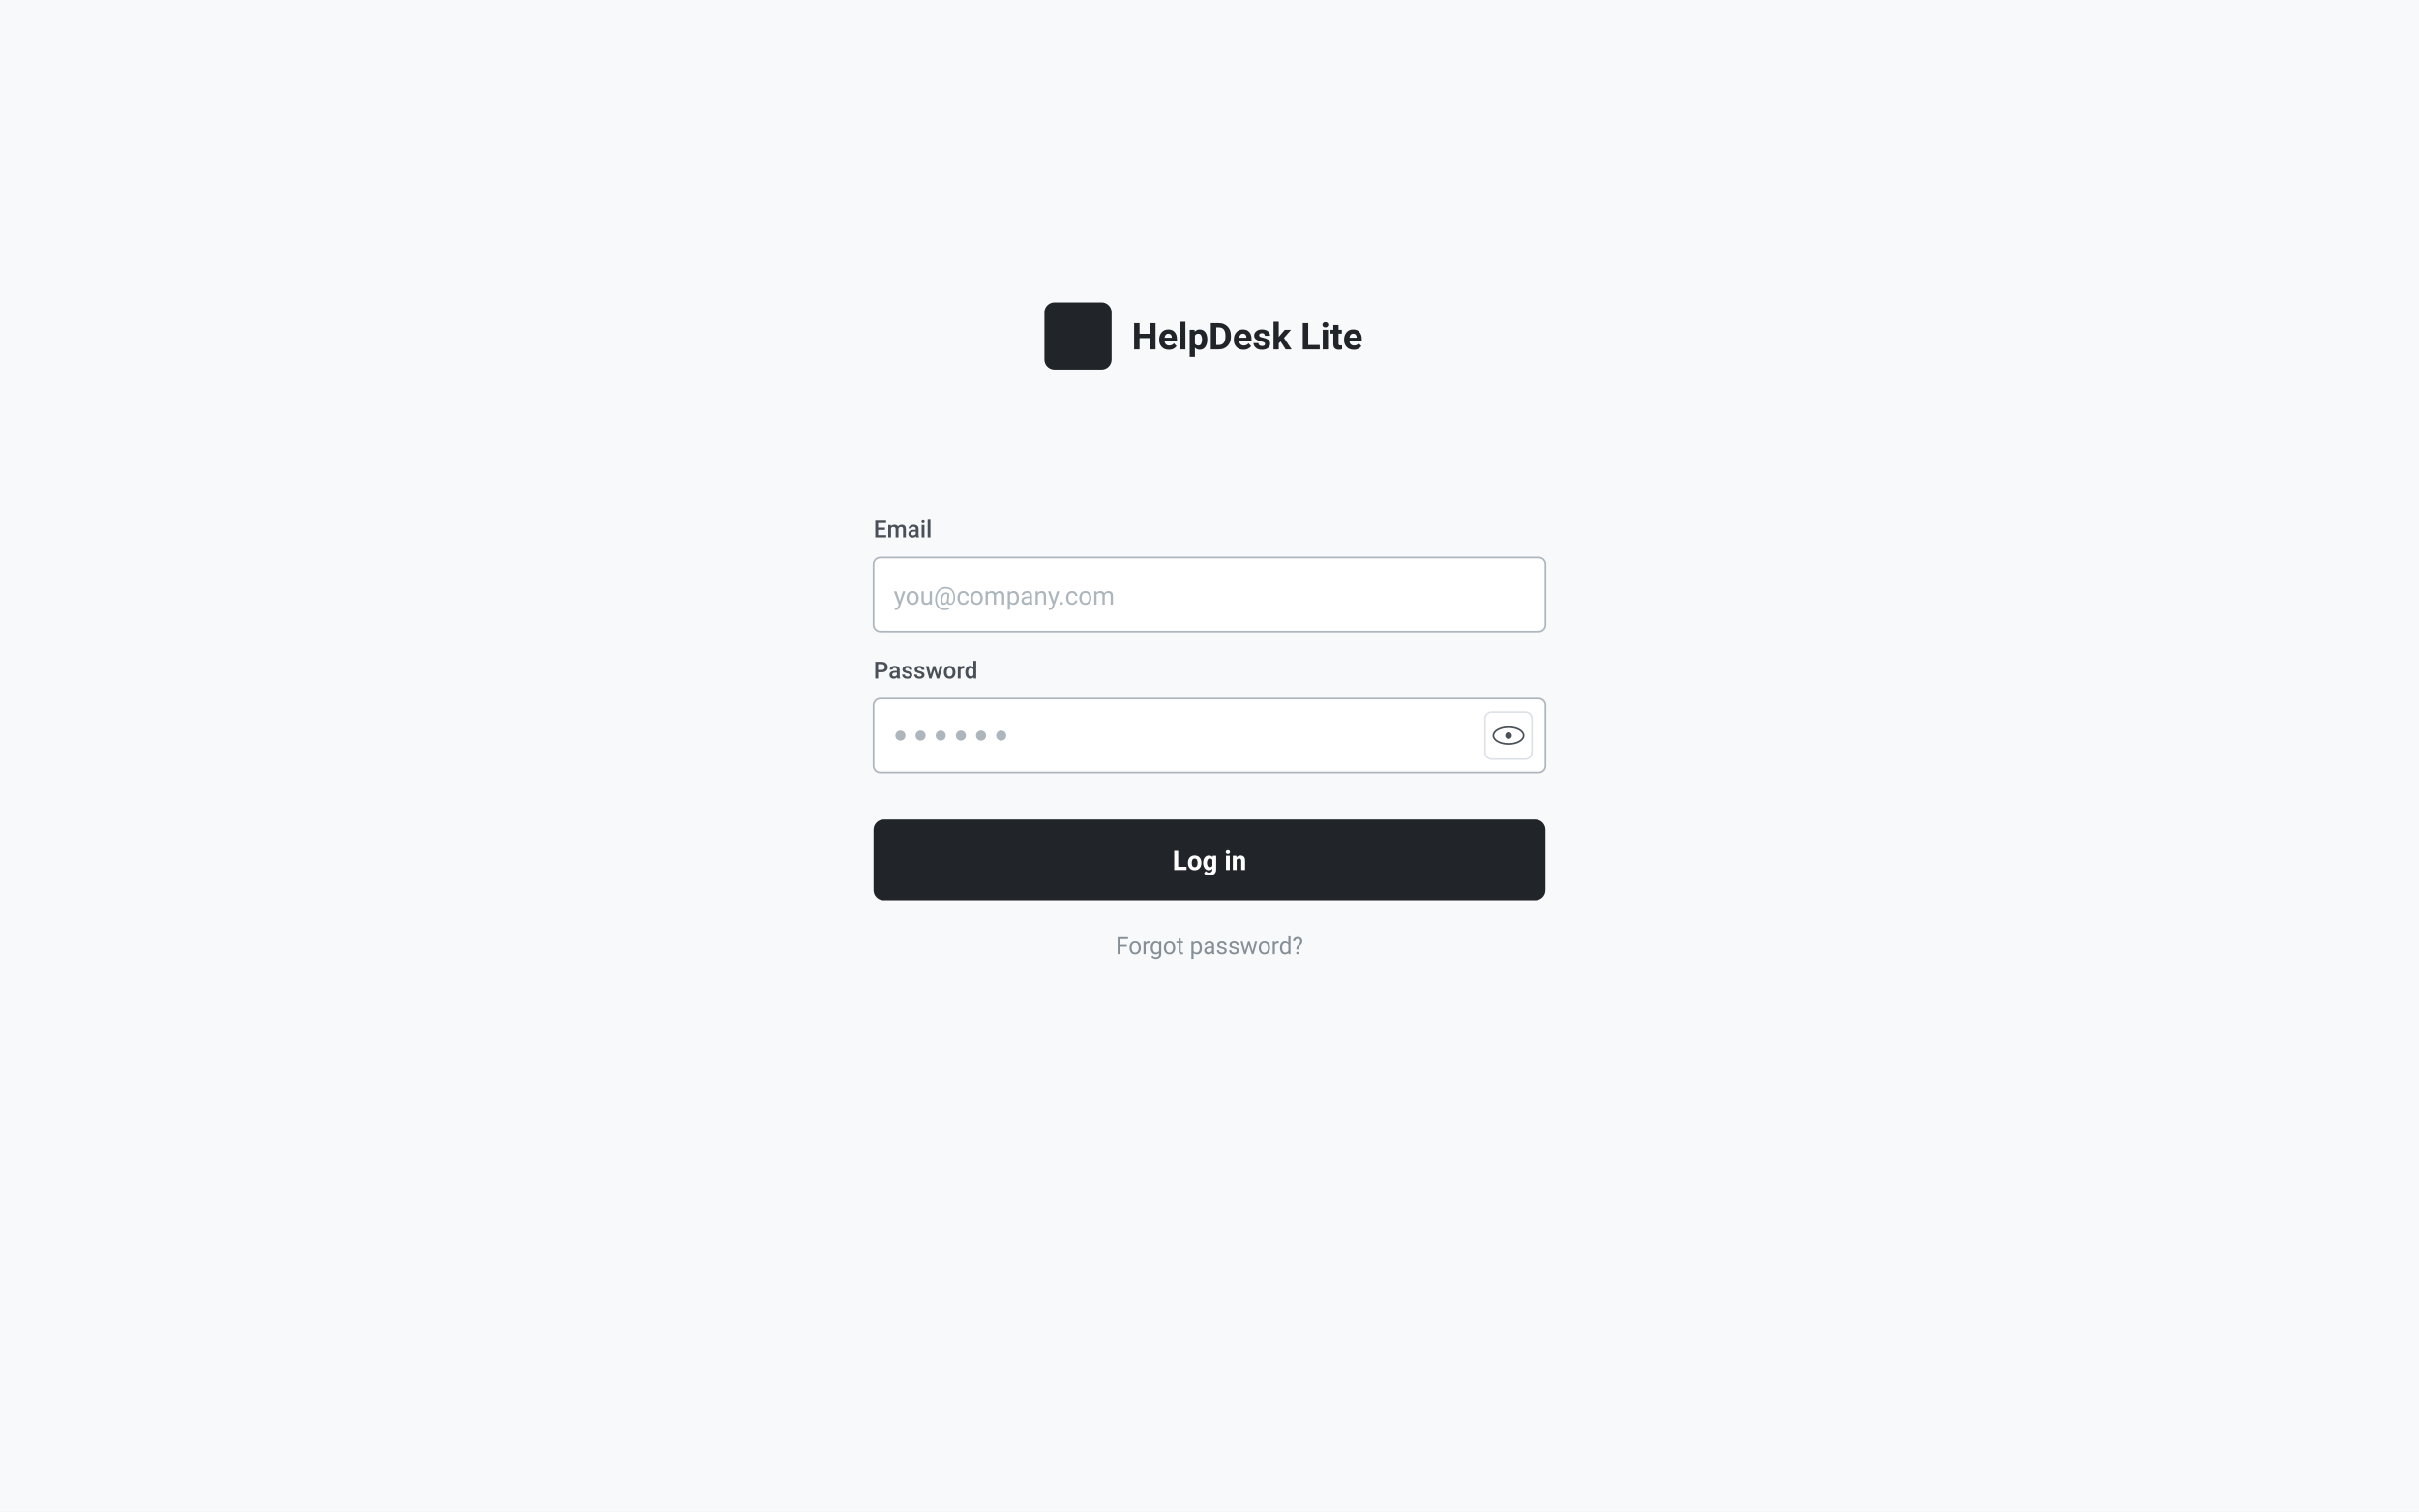
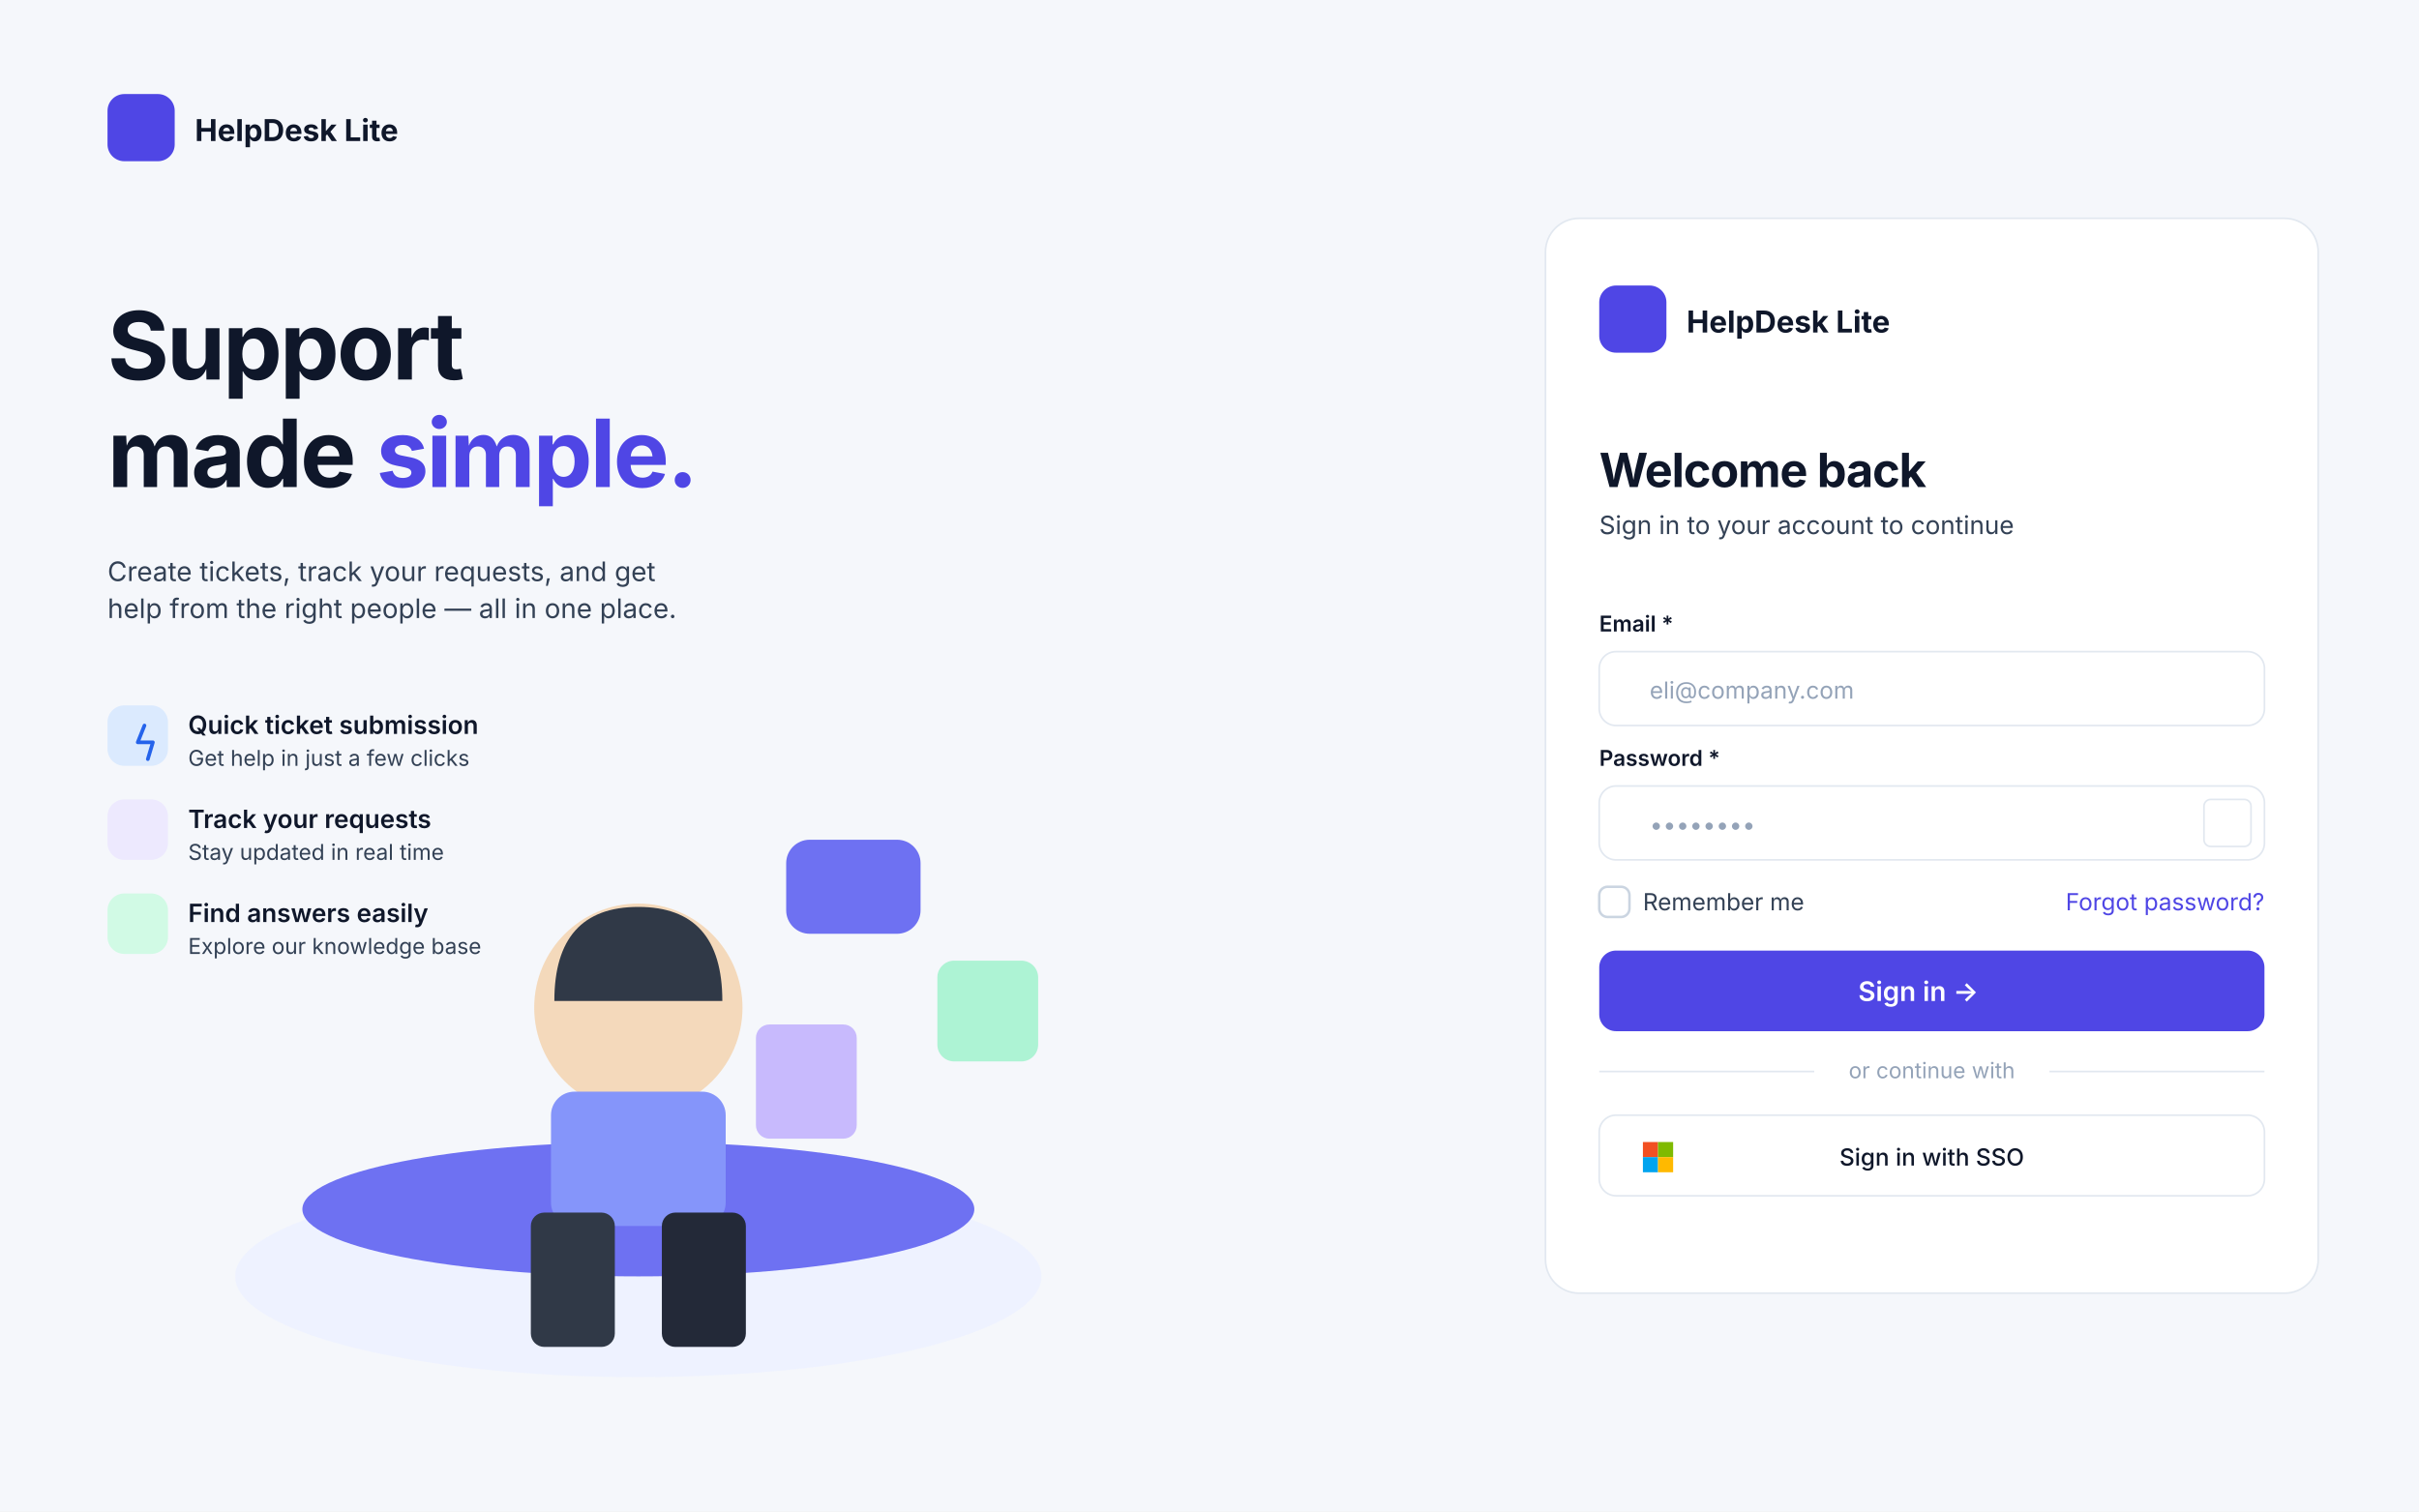
- <svg xmlns="http://www.w3.org/2000/svg" width="1440" height="900" viewBox="0 0 1440 900" font-family="-apple-system, BlinkMacSystemFont, 'Segoe UI', Roboto, sans-serif">
-   <rect x="0" y="0" width="1440" height="900" fill="#f8f9fa" />
-   <g id="brand-mark">
-     <rect x="621.73" y="180" width="40" height="40" rx="6" fill="#212529" />
-     <text x="673.73" y="208" font-size="22" font-weight="600" fill="#212529">HelpDesk Lite</text>
+ <svg xmlns="http://www.w3.org/2000/svg" width="1440" height="900" viewBox="0 0 1440 900" font-family="Inter, -apple-system, BlinkMacSystemFont, 'Segoe UI', Roboto, sans-serif">
+   <rect x="0" y="0" width="1440" height="900" fill="#F5F7FB" />
+   <g id="brand-mark-left">
+     <rect x="64" y="56" width="40" height="40" rx="10" fill="#4F46E5" />
+     <text x="116" y="84" font-size="18" font-weight="700" fill="#0F172A">HelpDesk Lite</text>
  </g>
-   <g id="email-field">
-     <text x="520" y="320" font-size="14" font-weight="500" fill="#495057">Email</text>
-     <rect x="520" y="332" width="400" height="44" rx="4" fill="#ffffff" stroke="#adb5bd" stroke-width="1" />
-     <text x="532" y="360" font-size="15" fill="#adb5bd">you@company.com</text>
+   <g id="hero">
+     <text x="64" y="226" font-size="56" font-weight="700" fill="#0F172A" letter-spacing="-1.4">Support</text>
+     <text x="64" y="290" font-size="56" font-weight="700" fill="#0F172A" letter-spacing="-1.4">made <tspan fill="#4F46E5">simple.</tspan>
+     </text>
  </g>
-   <g id="password-field">
-     <text x="520" y="404" font-size="14" font-weight="500" fill="#495057">Password</text>
-     <rect x="520" y="416" width="400" height="44" rx="4" fill="#ffffff" stroke="#adb5bd" stroke-width="1" />
-     <circle cx="536" cy="438" r="3" fill="#adb5bd" />
-     <circle cx="548" cy="438" r="3" fill="#adb5bd" />
-     <circle cx="560" cy="438" r="3" fill="#adb5bd" />
-     <circle cx="572" cy="438" r="3" fill="#adb5bd" />
-     <circle cx="584" cy="438" r="3" fill="#adb5bd" />
-     <circle cx="596" cy="438" r="3" fill="#adb5bd" />
-     <g id="show-hide-toggle">
-       <rect x="884" y="424" width="28" height="28" rx="4" fill="#ffffff" stroke="#dee2e6" stroke-width="1" />
-       <ellipse cx="898" cy="438" rx="9" ry="5" fill="none" stroke="#495057" stroke-width="1" />
-       <circle cx="898" cy="438" r="2" fill="#495057" />
-     </g>
+   <g id="hero-sub">
+     <text x="64" y="346" font-size="16" fill="#334155">Create tickets, track your requests, and get</text>
+     <text x="64" y="368" font-size="16" fill="#334155">help from the right people — all in one place.</text>
  </g>
-   <g id="login-button">
-     <rect x="520" y="488" width="400" height="48" rx="6" fill="#212529" />
-     <text x="720" y="518" font-size="16" font-weight="600" fill="#ffffff" text-anchor="middle">Log in</text>
+   <g id="feature-1">
+     <rect x="64" y="420" width="36" height="36" rx="10" fill="#DBEAFE" />
+     <path d="M86 432 L82 442 L91 442 L88 452" stroke="#2563EB" stroke-width="2.2" stroke-linecap="round" stroke-linejoin="round" fill="none" />
+     <text x="112" y="437" font-size="15" font-weight="600" fill="#0F172A">Quick ticket submission</text>
+     <text x="112" y="456" font-size="13" fill="#334155">Get help in just a few clicks</text>
  </g>
-   <g id="forgot-password">
-     <text x="720" y="568" font-size="14" fill="#868e96" text-anchor="middle">Forgot password?</text>
+   <g id="feature-2">
+     <rect x="64" y="476" width="36" height="36" rx="10" fill="#EDE9FE" />
+     <text x="112" y="493" font-size="15" font-weight="600" fill="#0F172A">Track your requests</text>
+     <text x="112" y="512" font-size="13" fill="#334155">Stay updated in real time</text>
  </g>
+   <g id="feature-3">
+     <rect x="64" y="532" width="36" height="36" rx="10" fill="#D1FAE5" />
+     <text x="112" y="549" font-size="15" font-weight="600" fill="#0F172A">Find answers easily</text>
+     <text x="112" y="568" font-size="13" fill="#334155">Explore our knowledge base</text>
+   </g>
+   <g id="illustration" opacity="0.92">
+     <ellipse cx="380" cy="760" rx="240" ry="60" fill="#EEF2FF" />
+     <ellipse cx="380" cy="720" rx="200" ry="40" fill="#6366F1" />
+     <circle cx="380" cy="600" r="62" fill="#F4D7B5" />
+     <path d="M330 596 Q330 540 380 540 Q430 540 430 596 Z" fill="#1F2937" />
+     <rect x="328" y="650" width="104" height="80" rx="14" fill="#7C8DFA" />
+     <rect x="316" y="722" width="50" height="80" fill="#1F2937" rx="8" />
+     <rect x="394" y="722" width="50" height="80" fill="#111827" rx="8" />
+     <rect x="468" y="500" width="80" height="56" rx="14" fill="#6366F1" />
+     <rect x="558" y="572" width="60" height="60" rx="10" fill="#A7F3D0" />
+     <rect x="450" y="610" width="60" height="68" rx="8" fill="#C4B5FD" />
+   </g>
+   <rect x="920" y="130" width="460" height="640" rx="20" fill="#FFFFFF" stroke="#E2E8F0" stroke-width="1" />
+   <rect x="952" y="170" width="40" height="40" rx="10" fill="#4F46E5" />
+   <text x="1004" y="198" font-size="18" font-weight="700" fill="#0F172A">HelpDesk Lite</text>
+   <text x="952" y="290" font-size="28" font-weight="700" fill="#0F172A" letter-spacing="-0.6">Welcome back</text>
+   <text x="952" y="318" font-size="15" fill="#334155">Sign in to your account to continue</text>
+   <text x="952" y="376" font-size="13" font-weight="600" fill="#0F172A">Email *</text>
+   <rect x="952" y="388" width="396" height="44" rx="10" fill="#FFFFFF" stroke="#E2E8F0" stroke-width="1" />
+   <text x="982" y="416" font-size="14" fill="#94A3B8">eli@company.com</text>
+   <text x="952" y="456" font-size="13" font-weight="600" fill="#0F172A">Password *</text>
+   <rect x="952" y="468" width="396" height="44" rx="10" fill="#FFFFFF" stroke="#E2E8F0" stroke-width="1" />
+   <text x="982" y="496" font-size="14" fill="#94A3B8">••••••••</text>
+   <rect x="1312" y="476" width="28" height="28" rx="4" fill="#FFFFFF" stroke="#E2E8F0" stroke-width="1" />
+   <rect x="952" y="528" width="18" height="18" rx="5" fill="#FFFFFF" stroke="#CBD5E1" stroke-width="1.5" />
+   <text x="978" y="542" font-size="14" fill="#334155">Remember me</text>
+   <text x="1348" y="542" font-size="14" fill="#4F46E5" text-anchor="end">Forgot password?</text>
+   <rect x="952" y="566" width="396" height="48" rx="10" fill="#4F46E5" />
+   <text x="1142" y="596" font-size="16" font-weight="600" fill="#FFFFFF" text-anchor="middle">Sign in →</text>
+   <line x1="952" y1="638" x2="1080" y2="638" stroke="#E2E8F0" stroke-width="1" />
+   <text x="1150" y="642" font-size="13" fill="#94A3B8" text-anchor="middle">or continue with</text>
+   <line x1="1220" y1="638" x2="1348" y2="638" stroke="#E2E8F0" stroke-width="1" />
+   <rect x="952" y="664" width="396" height="48" rx="10" fill="#FFFFFF" stroke="#E2E8F0" stroke-width="1" />
+   <rect x="978" y="680" width="9" height="9" fill="#F25022" />
+   <rect x="987" y="680" width="9" height="9" fill="#7FBA00" />
+   <rect x="978" y="689" width="9" height="9" fill="#00A4EF" />
+   <rect x="987" y="689" width="9" height="9" fill="#FFB900" />
+   <text x="1150" y="694" font-size="14" font-weight="500" fill="#0F172A" text-anchor="middle">Sign in with SSO</text>
</svg>
